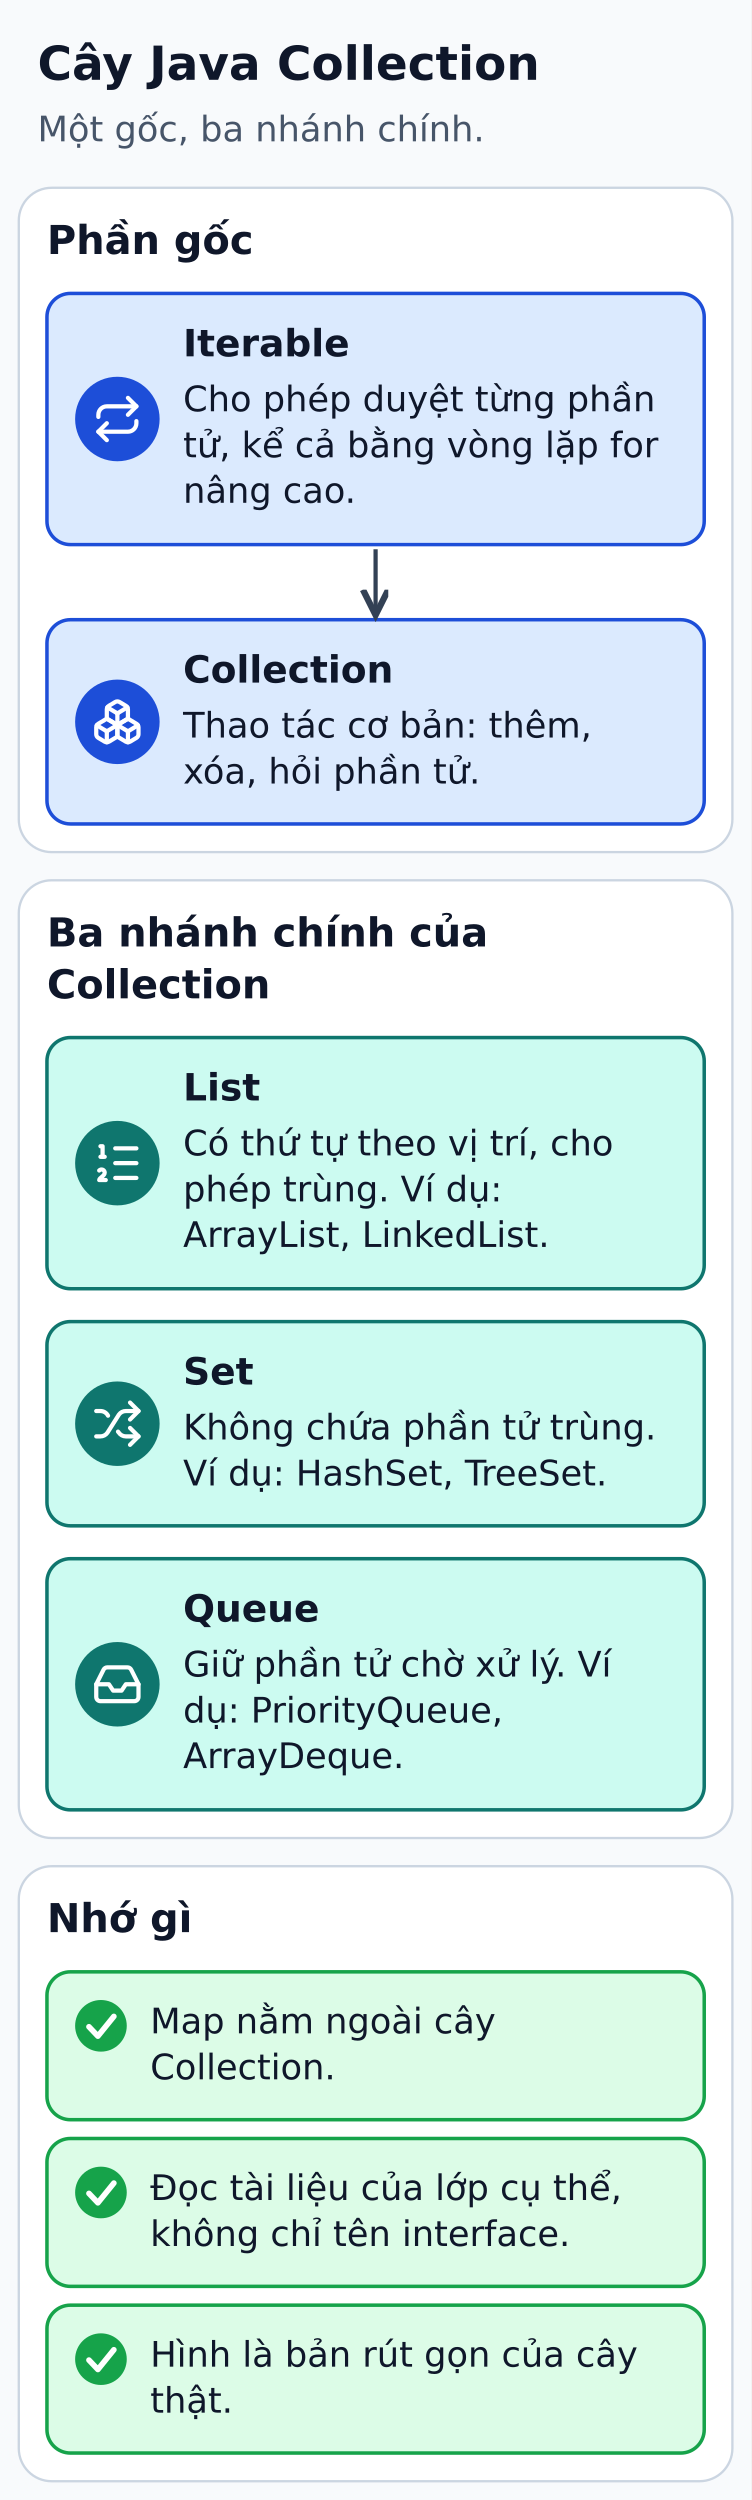
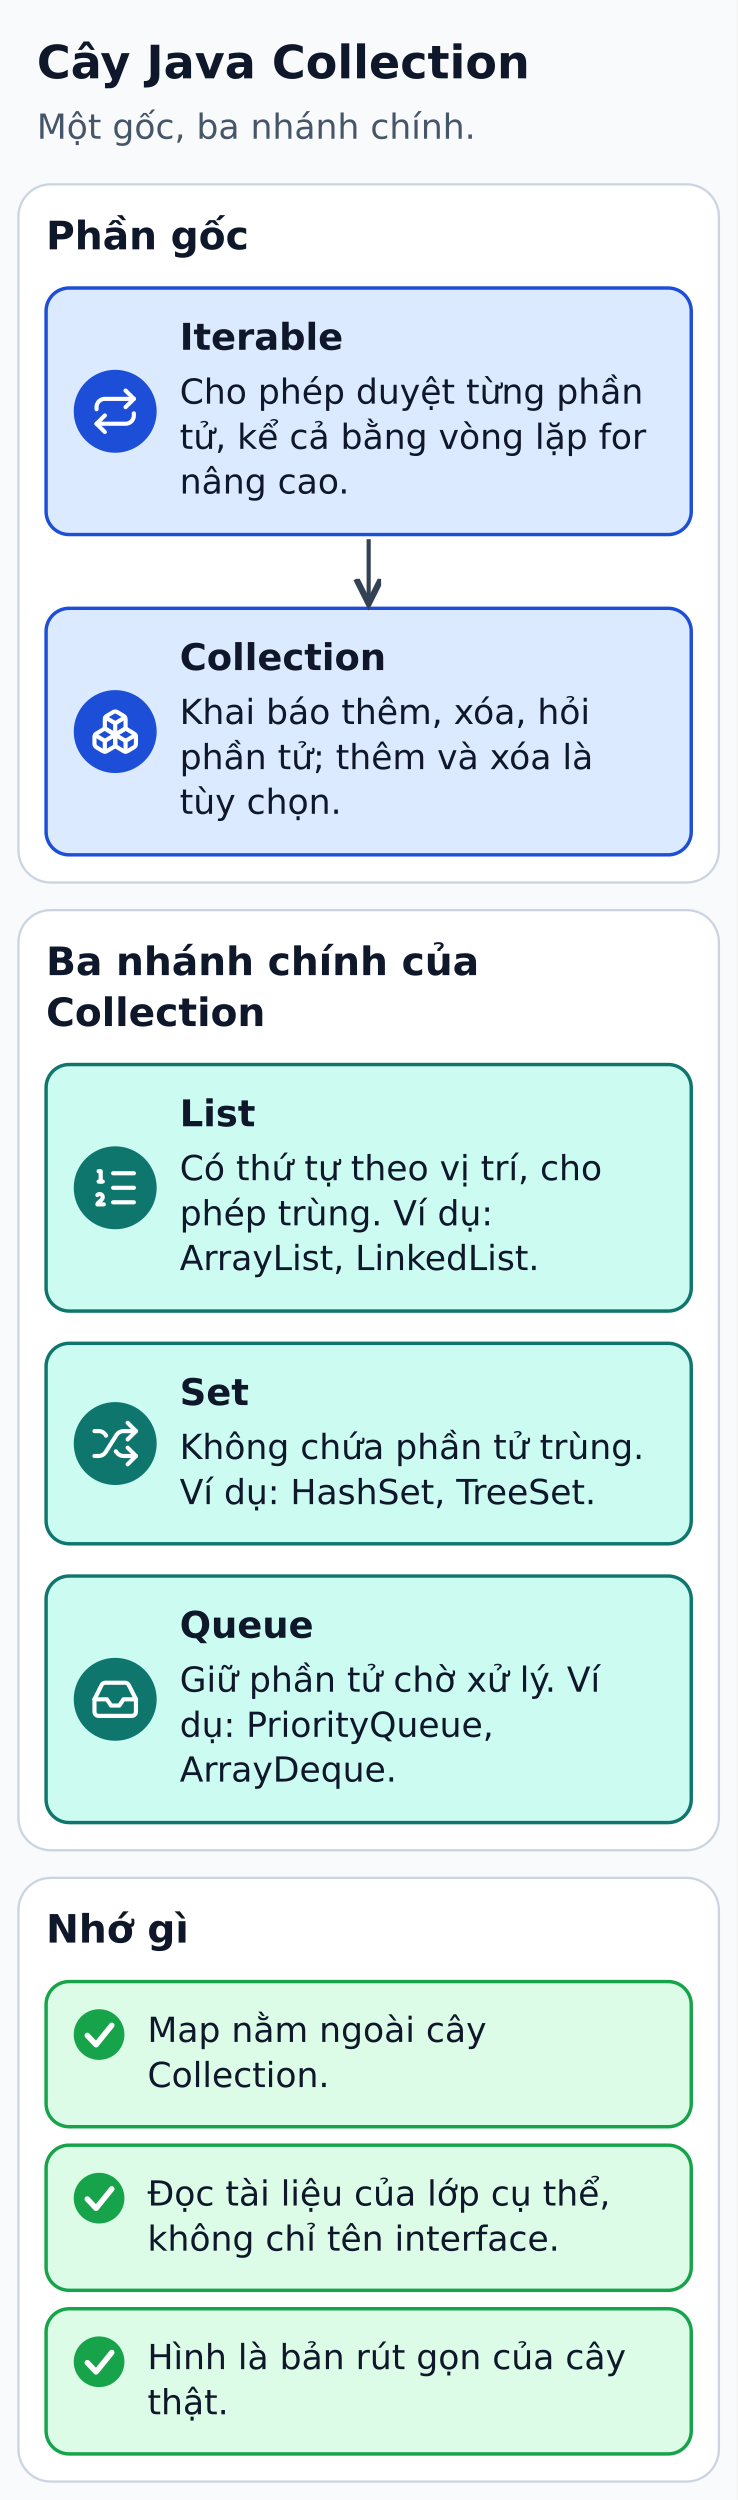
- <svg xmlns="http://www.w3.org/2000/svg" width="320" height="1065" viewBox="0 0 320 1065" role="img" aria-labelledby="title desc">
+ <svg xmlns="http://www.w3.org/2000/svg" width="320" height="1085" viewBox="0 0 320 1085" role="img" aria-labelledby="title desc">
  <defs>
    <marker id="arrow" markerWidth="8" markerHeight="8" refX="6" refY="3" orient="auto">
      <path d="M0,0 L6,3 L0,6" fill="none" stroke="#334155" stroke-width="1.5" />
    </marker>
  </defs>
-   <rect width="320" height="1065" fill="#f8fafc" />
+   <rect width="320" height="1085" fill="#f8fafc" />
  <g font-family="DejaVu Sans, Arial, sans-serif" fill="#0f172a">
    <text x="16" y="34" font-size="20" fill="#0f172a" font-weight="bold" text-anchor="start">Cây Java Collection</text>
    <text x="16" y="60.2" font-size="15" fill="#475569" font-weight="normal" text-anchor="start">Một gốc, ba nhánh chính.</text>
-     <rect x="8" y="80" width="304" height="283" rx="14" fill="#ffffff" stroke="#cbd5e1" stroke-width="1" />
+     <rect x="8" y="80" width="304" height="303" rx="14" fill="#ffffff" stroke="#cbd5e1" stroke-width="1" />
    <text x="20" y="108.2" font-size="17" fill="#0f172a" font-weight="bold" text-anchor="start">Phần gốc</text>
    <rect x="20" y="125" width="280" height="107" rx="10" fill="#dbeafe" stroke="#1d4ed8" stroke-width="1.5" />
    <circle cx="50" cy="178.5" r="18" fill="#1d4ed8" />
    <g transform="translate(39.2 167.7) scale(0.9)" fill="none" stroke="#FFFFFF" stroke-width="2" stroke-linecap="round" stroke-linejoin="round">
      <path d="m17 2 4 4-4 4" />
      <path d="M3 11v-1a4 4 0 0 1 4-4h14" />
      <path d="m7 22-4-4 4-4" />
      <path d="M21 13v1a4 4 0 0 1-4 4H3" />
    </g>
    <text x="78" y="151.8" font-size="16" fill="#0f172a" font-weight="bold" text-anchor="start">Iterable</text>
    <text x="78" y="175.2" font-size="15" fill="#0f172a" font-weight="normal" text-anchor="start">Cho phép duyệt từng phần</text>
    <text x="78" y="194.8" font-size="15" fill="#0f172a" font-weight="normal" text-anchor="start">tử, kể cả bằng vòng lặp for</text>
    <text x="78" y="214.2" font-size="15" fill="#0f172a" font-weight="normal" text-anchor="start">nâng cao.</text>
-     <rect x="20" y="264" width="280" height="87" rx="10" fill="#dbeafe" stroke="#1d4ed8" stroke-width="1.5" />
-     <circle cx="50" cy="307.5" r="18" fill="#1d4ed8" />
-     <g transform="translate(39.2 296.7) scale(0.9)" fill="none" stroke="#FFFFFF" stroke-width="2" stroke-linecap="round" stroke-linejoin="round">
+     <rect x="20" y="264" width="280" height="107" rx="10" fill="#dbeafe" stroke="#1d4ed8" stroke-width="1.5" />
+     <circle cx="50" cy="317.5" r="18" fill="#1d4ed8" />
+     <g transform="translate(39.2 306.7) scale(0.9)" fill="none" stroke="#FFFFFF" stroke-width="2" stroke-linecap="round" stroke-linejoin="round">
      <path d="M2.97 12.92A2 2 0 0 0 2 14.63v3.24a2 2 0 0 0 .97 1.71l3 1.8a2 2 0 0 0 2.06 0L12 19v-5.5l-5-3-4.03 2.42Z" />
      <path d="m7 16.5-4.74-2.85" />
      <path d="m7 16.5 5-3" />
      <path d="M7 16.5v5.17" />
      <path d="M12 13.5V19l3.97 2.38a2 2 0 0 0 2.06 0l3-1.8a2 2 0 0 0 .97-1.71v-3.24a2 2 0 0 0-.97-1.71L17 10.5l-5 3Z" />
      <path d="m17 16.5-5-3" />
      <path d="m17 16.5 4.74-2.85" />
      <path d="M17 16.5v5.17" />
      <path d="M7.97 4.42A2 2 0 0 0 7 6.13v4.37l5 3 5-3V6.13a2 2 0 0 0-.97-1.71l-3-1.8a2 2 0 0 0-2.06 0l-3 1.8Z" />
      <path d="M12 8 7.26 5.15" />
      <path d="m12 8 4.74-2.85" />
      <path d="M12 13.5V8" />
    </g>
    <text x="78" y="290.8" font-size="16" fill="#0f172a" font-weight="bold" text-anchor="start">Collection</text>
-     <text x="78" y="314.2" font-size="15" fill="#0f172a" font-weight="normal" text-anchor="start">Thao tác cơ bản: thêm,</text>
-     <text x="78" y="333.8" font-size="15" fill="#0f172a" font-weight="normal" text-anchor="start">xóa, hỏi phần tử.</text>
+     <text x="78" y="314.2" font-size="15" fill="#0f172a" font-weight="normal" text-anchor="start">Khai báo thêm, xóa, hỏi</text>
+     <text x="78" y="333.8" font-size="15" fill="#0f172a" font-weight="normal" text-anchor="start">phần tử; thêm và xóa là</text>
+     <text x="78" y="353.2" font-size="15" fill="#0f172a" font-weight="normal" text-anchor="start">tùy chọn.</text>
    <polyline points="160,234 160,262" fill="none" stroke="#334155" stroke-width="1.8" stroke-linejoin="round" marker-end="url(#arrow)" />
-     <rect x="8" y="375" width="304" height="408" rx="14" fill="#ffffff" stroke="#cbd5e1" stroke-width="1" />
-     <text x="20" y="403.2" font-size="17" fill="#0f172a" font-weight="bold" text-anchor="start">Ba nhánh chính của</text>
-     <text x="20" y="425.3" font-size="17" fill="#0f172a" font-weight="bold" text-anchor="start">Collection</text>
-     <rect x="20" y="442" width="280" height="107" rx="10" fill="#ccfbf1" stroke="#0f766e" stroke-width="1.5" />
-     <circle cx="50" cy="495.5" r="18" fill="#0f766e" />
-     <g transform="translate(39.2 484.7) scale(0.9)" fill="none" stroke="#FFFFFF" stroke-width="2" stroke-linecap="round" stroke-linejoin="round">
+     <rect x="8" y="395" width="304" height="408" rx="14" fill="#ffffff" stroke="#cbd5e1" stroke-width="1" />
+     <text x="20" y="423.2" font-size="17" fill="#0f172a" font-weight="bold" text-anchor="start">Ba nhánh chính của</text>
+     <text x="20" y="445.3" font-size="17" fill="#0f172a" font-weight="bold" text-anchor="start">Collection</text>
+     <rect x="20" y="462" width="280" height="107" rx="10" fill="#ccfbf1" stroke="#0f766e" stroke-width="1.5" />
+     <circle cx="50" cy="515.5" r="18" fill="#0f766e" />
+     <g transform="translate(39.2 504.7) scale(0.9)" fill="none" stroke="#FFFFFF" stroke-width="2" stroke-linecap="round" stroke-linejoin="round">
      <path d="M11 5h10" />
      <path d="M11 12h10" />
      <path d="M11 19h10" />
      <path d="M4 4h1v5" />
      <path d="M4 9h2" />
      <path d="M6.5 20H3.4c0-1 2.6-1.925 2.6-3.5a1.5 1.5 0 0 0-2.6-1.02" />
    </g>
-     <text x="78" y="468.8" font-size="16" fill="#0f172a" font-weight="bold" text-anchor="start">List</text>
-     <text x="78" y="492.2" font-size="15" fill="#0f172a" font-weight="normal" text-anchor="start">Có thứ tự theo vị trí, cho</text>
-     <text x="78" y="511.8" font-size="15" fill="#0f172a" font-weight="normal" text-anchor="start">phép trùng. Ví dụ:</text>
-     <text x="78" y="531.2" font-size="15" fill="#0f172a" font-weight="normal" text-anchor="start">ArrayList, LinkedList.</text>
-     <rect x="20" y="563" width="280" height="87" rx="10" fill="#ccfbf1" stroke="#0f766e" stroke-width="1.5" />
-     <circle cx="50" cy="606.5" r="18" fill="#0f766e" />
-     <g transform="translate(39.2 595.7) scale(0.9)" fill="none" stroke="#FFFFFF" stroke-width="2" stroke-linecap="round" stroke-linejoin="round">
+     <text x="78" y="488.8" font-size="16" fill="#0f172a" font-weight="bold" text-anchor="start">List</text>
+     <text x="78" y="512.2" font-size="15" fill="#0f172a" font-weight="normal" text-anchor="start">Có thứ tự theo vị trí, cho</text>
+     <text x="78" y="531.8" font-size="15" fill="#0f172a" font-weight="normal" text-anchor="start">phép trùng. Ví dụ:</text>
+     <text x="78" y="551.2" font-size="15" fill="#0f172a" font-weight="normal" text-anchor="start">ArrayList, LinkedList.</text>
+     <rect x="20" y="583" width="280" height="87" rx="10" fill="#ccfbf1" stroke="#0f766e" stroke-width="1.5" />
+     <circle cx="50" cy="626.5" r="18" fill="#0f766e" />
+     <g transform="translate(39.2 615.7) scale(0.9)" fill="none" stroke="#FFFFFF" stroke-width="2" stroke-linecap="round" stroke-linejoin="round">
      <path d="m18 14 4 4-4 4" />
      <path d="m18 2 4 4-4 4" />
      <path d="M2 18h1.973a4 4 0 0 0 3.3-1.7l5.454-8.6a4 4 0 0 1 3.3-1.7H22" />
      <path d="M2 6h1.972a4 4 0 0 1 3.6 2.2" />
      <path d="M22 18h-6.041a4 4 0 0 1-3.3-1.8l-.359-.45" />
    </g>
-     <text x="78" y="589.8" font-size="16" fill="#0f172a" font-weight="bold" text-anchor="start">Set</text>
-     <text x="78" y="613.2" font-size="15" fill="#0f172a" font-weight="normal" text-anchor="start">Không chứa phần tử trùng.</text>
-     <text x="78" y="632.8" font-size="15" fill="#0f172a" font-weight="normal" text-anchor="start">Ví dụ: HashSet, TreeSet.</text>
-     <rect x="20" y="664" width="280" height="107" rx="10" fill="#ccfbf1" stroke="#0f766e" stroke-width="1.5" />
-     <circle cx="50" cy="717.5" r="18" fill="#0f766e" />
-     <g transform="translate(39.2 706.7) scale(0.9)" fill="none" stroke="#FFFFFF" stroke-width="2" stroke-linecap="round" stroke-linejoin="round">
+     <text x="78" y="609.8" font-size="16" fill="#0f172a" font-weight="bold" text-anchor="start">Set</text>
+     <text x="78" y="633.2" font-size="15" fill="#0f172a" font-weight="normal" text-anchor="start">Không chứa phần tử trùng.</text>
+     <text x="78" y="652.8" font-size="15" fill="#0f172a" font-weight="normal" text-anchor="start">Ví dụ: HashSet, TreeSet.</text>
+     <rect x="20" y="684" width="280" height="107" rx="10" fill="#ccfbf1" stroke="#0f766e" stroke-width="1.5" />
+     <circle cx="50" cy="737.5" r="18" fill="#0f766e" />
+     <g transform="translate(39.2 726.7) scale(0.9)" fill="none" stroke="#FFFFFF" stroke-width="2" stroke-linecap="round" stroke-linejoin="round">
      <polyline points="22 12 16 12 14 15 10 15 8 12 2 12" />
      <path d="M5.45 5.11 2 12v6a2 2 0 0 0 2 2h16a2 2 0 0 0 2-2v-6l-3.45-6.89A2 2 0 0 0 16.76 4H7.24a2 2 0 0 0-1.79 1.11z" />
    </g>
-     <text x="78" y="690.8" font-size="16" fill="#0f172a" font-weight="bold" text-anchor="start">Queue</text>
-     <text x="78" y="714.2" font-size="15" fill="#0f172a" font-weight="normal" text-anchor="start">Giữ phần tử chờ xử lý. Ví</text>
-     <text x="78" y="733.8" font-size="15" fill="#0f172a" font-weight="normal" text-anchor="start">dụ: PriorityQueue,</text>
-     <text x="78" y="753.2" font-size="15" fill="#0f172a" font-weight="normal" text-anchor="start">ArrayDeque.</text>
-     <rect x="8" y="795" width="304" height="262" rx="14" fill="#ffffff" stroke="#cbd5e1" stroke-width="1" />
-     <text x="20" y="823.1" font-size="17" fill="#0f172a" font-weight="bold" text-anchor="start">Nhớ gì</text>
-     <rect x="20" y="840" width="280" height="63" rx="10" fill="#dcfce7" stroke="#16a34a" stroke-width="1.5" />
-     <circle cx="43" cy="863" r="11" fill="#16a34a" />
-     <polyline points="37.9,863.4 41.7,867.4 48.5,859" fill="none" stroke="#ffffff" stroke-width="2.4" stroke-linecap="round" stroke-linejoin="round" />
-     <text x="64" y="866.2" font-size="15" fill="#0f172a" font-weight="normal" text-anchor="start">Map nằm ngoài cây</text>
-     <text x="64" y="885.8" font-size="15" fill="#0f172a" font-weight="normal" text-anchor="start">Collection.</text>
-     <rect x="20" y="911" width="280" height="63" rx="10" fill="#dcfce7" stroke="#16a34a" stroke-width="1.5" />
-     <circle cx="43" cy="934" r="11" fill="#16a34a" />
-     <polyline points="37.9,934.4 41.7,938.4 48.5,930" fill="none" stroke="#ffffff" stroke-width="2.4" stroke-linecap="round" stroke-linejoin="round" />
-     <text x="64" y="937.2" font-size="15" fill="#0f172a" font-weight="normal" text-anchor="start">Đọc tài liệu của lớp cụ thể,</text>
-     <text x="64" y="956.8" font-size="15" fill="#0f172a" font-weight="normal" text-anchor="start">không chỉ tên interface.</text>
-     <rect x="20" y="982" width="280" height="63" rx="10" fill="#dcfce7" stroke="#16a34a" stroke-width="1.5" />
-     <circle cx="43" cy="1005" r="11" fill="#16a34a" />
-     <polyline points="37.9,1005.4 41.7,1009.4 48.5,1001" fill="none" stroke="#ffffff" stroke-width="2.4" stroke-linecap="round" stroke-linejoin="round" />
-     <text x="64" y="1008.2" font-size="15" fill="#0f172a" font-weight="normal" text-anchor="start">Hình là bản rút gọn của cây</text>
-     <text x="64" y="1027.8" font-size="15" fill="#0f172a" font-weight="normal" text-anchor="start">thật.</text>
+     <text x="78" y="710.8" font-size="16" fill="#0f172a" font-weight="bold" text-anchor="start">Queue</text>
+     <text x="78" y="734.2" font-size="15" fill="#0f172a" font-weight="normal" text-anchor="start">Giữ phần tử chờ xử lý. Ví</text>
+     <text x="78" y="753.8" font-size="15" fill="#0f172a" font-weight="normal" text-anchor="start">dụ: PriorityQueue,</text>
+     <text x="78" y="773.2" font-size="15" fill="#0f172a" font-weight="normal" text-anchor="start">ArrayDeque.</text>
+     <rect x="8" y="815" width="304" height="262" rx="14" fill="#ffffff" stroke="#cbd5e1" stroke-width="1" />
+     <text x="20" y="843.1" font-size="17" fill="#0f172a" font-weight="bold" text-anchor="start">Nhớ gì</text>
+     <rect x="20" y="860" width="280" height="63" rx="10" fill="#dcfce7" stroke="#16a34a" stroke-width="1.5" />
+     <circle cx="43" cy="883" r="11" fill="#16a34a" />
+     <polyline points="37.9,883.4 41.7,887.4 48.5,879" fill="none" stroke="#ffffff" stroke-width="2.4" stroke-linecap="round" stroke-linejoin="round" />
+     <text x="64" y="886.2" font-size="15" fill="#0f172a" font-weight="normal" text-anchor="start">Map nằm ngoài cây</text>
+     <text x="64" y="905.8" font-size="15" fill="#0f172a" font-weight="normal" text-anchor="start">Collection.</text>
+     <rect x="20" y="931" width="280" height="63" rx="10" fill="#dcfce7" stroke="#16a34a" stroke-width="1.5" />
+     <circle cx="43" cy="954" r="11" fill="#16a34a" />
+     <polyline points="37.9,954.4 41.7,958.4 48.5,950" fill="none" stroke="#ffffff" stroke-width="2.4" stroke-linecap="round" stroke-linejoin="round" />
+     <text x="64" y="957.2" font-size="15" fill="#0f172a" font-weight="normal" text-anchor="start">Đọc tài liệu của lớp cụ thể,</text>
+     <text x="64" y="976.8" font-size="15" fill="#0f172a" font-weight="normal" text-anchor="start">không chỉ tên interface.</text>
+     <rect x="20" y="1002" width="280" height="63" rx="10" fill="#dcfce7" stroke="#16a34a" stroke-width="1.5" />
+     <circle cx="43" cy="1025" r="11" fill="#16a34a" />
+     <polyline points="37.9,1025.4 41.7,1029.4 48.5,1021" fill="none" stroke="#ffffff" stroke-width="2.4" stroke-linecap="round" stroke-linejoin="round" />
+     <text x="64" y="1028.2" font-size="15" fill="#0f172a" font-weight="normal" text-anchor="start">Hình là bản rút gọn của cây</text>
+     <text x="64" y="1047.8" font-size="15" fill="#0f172a" font-weight="normal" text-anchor="start">thật.</text>
  </g>
</svg>
